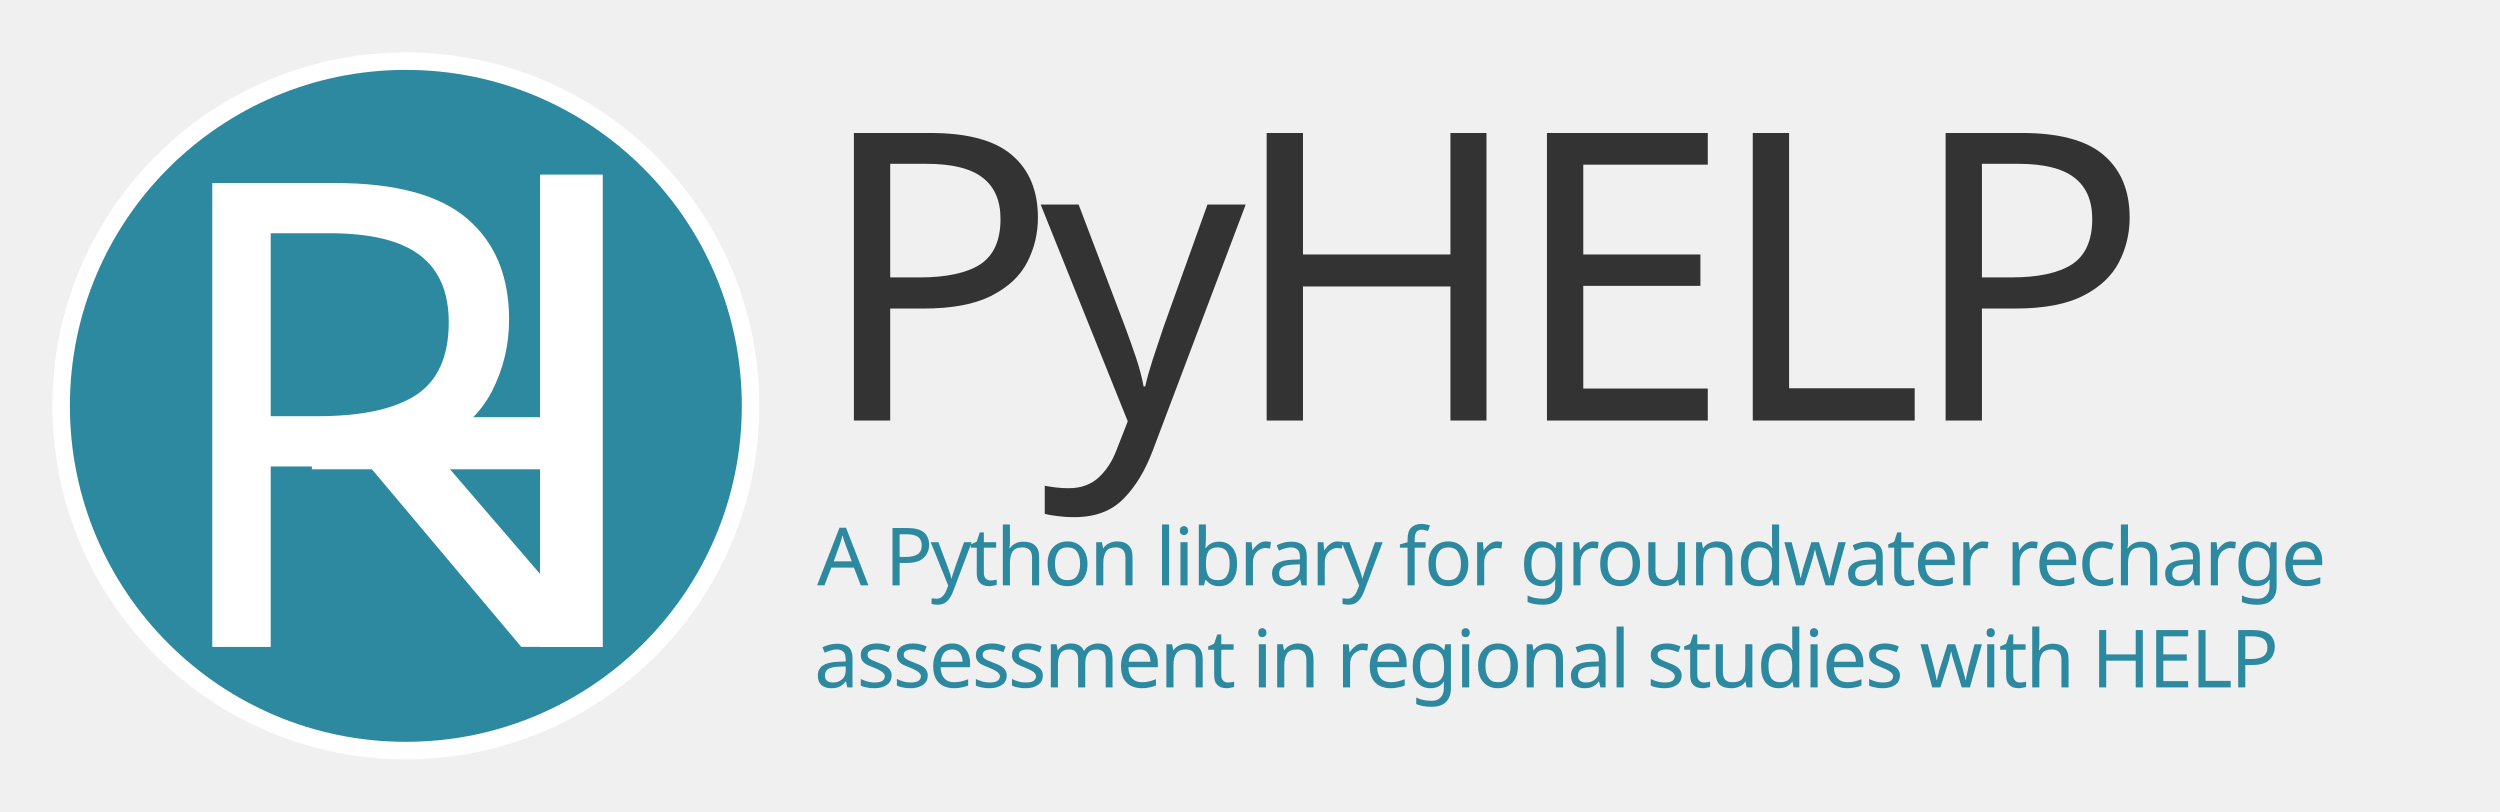
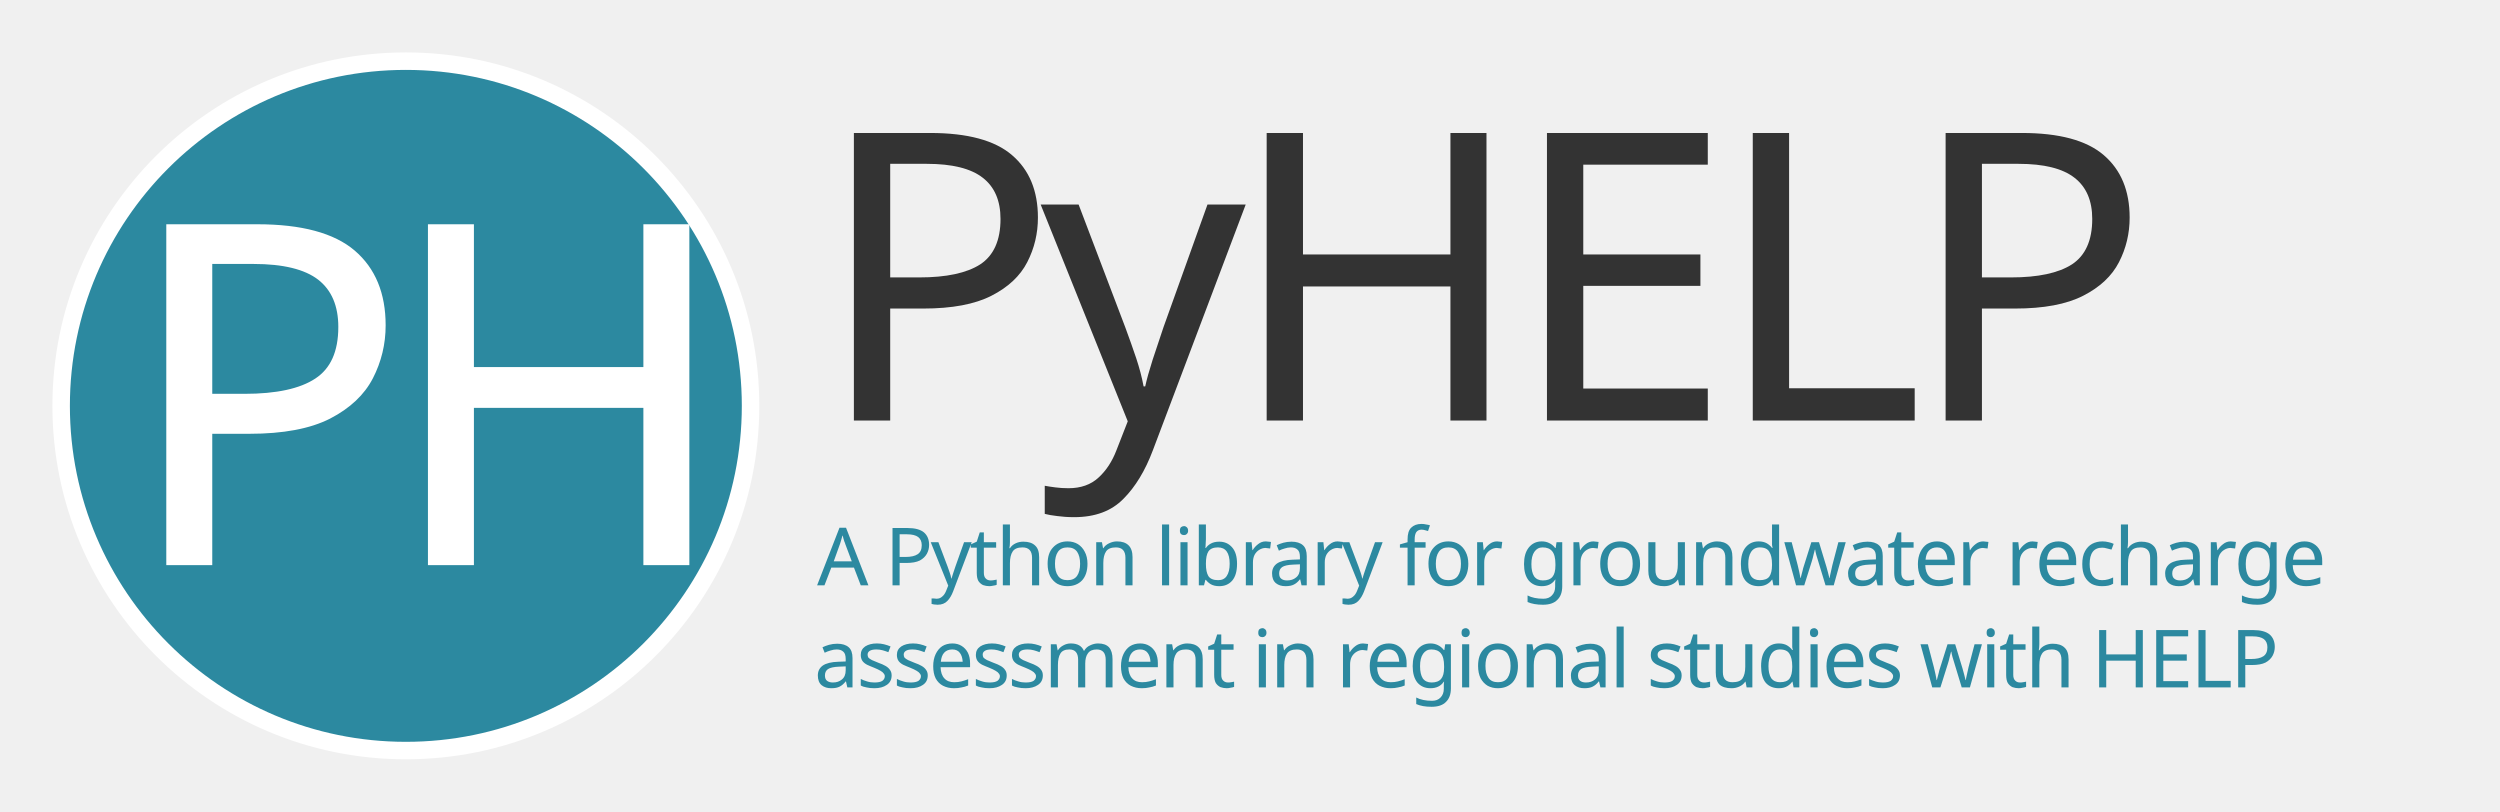
<svg xmlns="http://www.w3.org/2000/svg" width="143.059mm" height="46.45mm" viewBox="0 0 143.059 46.45" version="1.1" id="svg8">
  <defs id="defs2" />
  <g id="layer1" transform="translate(34.97947,-145.0781)">
    <circle style="opacity:1;fill:#2c89a0;fill-opacity:1;stroke:#ffffff;stroke-width:1;stroke-miterlimit:10;stroke-dasharray:none;stroke-dashoffset:0;stroke-opacity:1" id="path960" cx="-11.755" cy="168.303" r="19.725" />
-     <text xml:space="preserve" style="font-style:normal;font-weight:normal;font-size:37.169px;line-height:1;font-family:sans-serif;letter-spacing:0px;word-spacing:0px;fill:#ffffff;fill-opacity:1;stroke:none;stroke-width:0.265" x="-26.443" y="182.097" id="text817-6">
-       <tspan id="tspan815-7" x="-26.443" y="182.097" style="font-style:normal;font-variant:normal;font-weight:normal;font-stretch:normal;font-family:'MS Reference Sans Serif';-inkscape-font-specification:'MS Reference Sans Serif';fill:#ffffff;fill-opacity:1;stroke-width:0.265">P</tspan>
+     <text xml:space="preserve" style="font-style:normal;font-weight:normal;font-size:27.054px;line-height:1;font-family:sans-serif;letter-spacing:0px;word-spacing:0px;fill:#ffffff;fill-opacity:1;stroke:none;stroke-width:0.193" x="-27.992" y="177.319" id="text817-6">
+       <tspan id="tspan815-7" x="-27.992" y="177.319" style="font-style:normal;font-variant:normal;font-weight:normal;font-stretch:normal;font-family:'Franklin Gothic Demi';-inkscape-font-specification:'Franklin Gothic Demi';letter-spacing:-1.396px;fill:#ffffff;fill-opacity:1;stroke:#ffffff;stroke-width:0.193" dx="0">PH</tspan>
    </text>
-     <path id="path855" style="font-style:normal;font-variant:normal;font-weight:normal;font-stretch:normal;font-size:medium;line-height:1;font-family:'MS Reference Sans Serif';-inkscape-font-specification:'MS Reference Sans Serif';letter-spacing:0px;word-spacing:0px;fill:#ffffff;fill-opacity:1;stroke:none;stroke-width:0.265" d="m -0.486,155.07 v 27.024 H -4.079 v -27.024 c 3.593,0 2.558,0 3.593,0 z" />
-     <path id="path855-6" style="font-style:normal;font-variant:normal;font-weight:normal;font-stretch:normal;font-size:29.38px;line-height:1;font-family:'MS Reference Sans Serif';-inkscape-font-specification:'MS Reference Sans Serif';letter-spacing:0px;word-spacing:0px;fill:#ffffff;fill-opacity:1;stroke:none;stroke-width:0.265" d="m -17.132,168.952 h 15.658 v 2.981 H -17.132 Z" />
-     <path id="path933" style="font-style:normal;font-variant:normal;font-weight:normal;font-stretch:normal;font-size:medium;line-height:1;font-family:'MS Reference Sans Serif';-inkscape-font-specification:'MS Reference Sans Serif';letter-spacing:0px;word-spacing:0px;fill:#ffffff;fill-opacity:1;stroke:none;stroke-width:0.265" d="M -0.486,182.094 H -5.15 l -9.038,-10.744 c 1.605,-1.546 1.599,-1.58 3.539,-1.071 z" />
    <text xml:space="preserve" style="font-style:normal;font-weight:normal;font-size:23.045px;line-height:1;font-family:sans-serif;letter-spacing:0px;word-spacing:0px;fill:#333333;fill-opacity:1;stroke:none;stroke-width:0.265" x="11.647" y="169.137" id="text817-6-3">
      <tspan id="tspan815-7-7" x="11.647" y="169.137" style="font-style:normal;font-variant:normal;font-weight:normal;font-stretch:normal;font-family:'MS Reference Sans Serif';-inkscape-font-specification:'MS Reference Sans Serif';letter-spacing:-1.038px;fill:#333333;fill-opacity:1;stroke-width:0.265">PyHELP</tspan>
    </text>
    <g id="g1124" style="fill:#2c89a0">
      <g id="g831">
        <text xml:space="preserve" style="font-style:normal;font-weight:normal;font-size:7.634px;line-height:1;font-family:sans-serif;letter-spacing:0px;word-spacing:0px;fill:#2c89a0;fill-opacity:1;stroke:none;stroke-width:0.265" x="11.776" y="178.574" id="text817-6-3-0">
          <tspan x="11.776" y="178.574" style="font-style:normal;font-variant:normal;font-weight:normal;font-stretch:normal;font-size:4.586px;line-height:0.1;font-family:'MS Reference Sans Serif';-inkscape-font-specification:'MS Reference Sans Serif';letter-spacing:-0.132px;fill:#2c89a0;fill-opacity:1;stroke-width:0.265" id="tspan998">A Python library for groundwater recharge</tspan>
        </text>
      </g>
      <text id="text817-6-3-0-7" y="184.415" x="11.603" style="font-style:normal;font-weight:normal;font-size:7.634px;line-height:1;font-family:sans-serif;letter-spacing:0px;word-spacing:0px;fill:#2c89a0;fill-opacity:1;stroke:none;stroke-width:0.265" xml:space="preserve">
        <tspan id="tspan998-5" style="font-style:normal;font-variant:normal;font-weight:normal;font-stretch:normal;font-size:4.586px;line-height:0.1;font-family:'MS Reference Sans Serif';-inkscape-font-specification:'MS Reference Sans Serif';letter-spacing:-0.132px;fill:#2c89a0;fill-opacity:1;stroke-width:0.265" y="184.415" x="11.603">assessment in regional studies with HELP</tspan>
      </text>
    </g>
  </g>
</svg>
